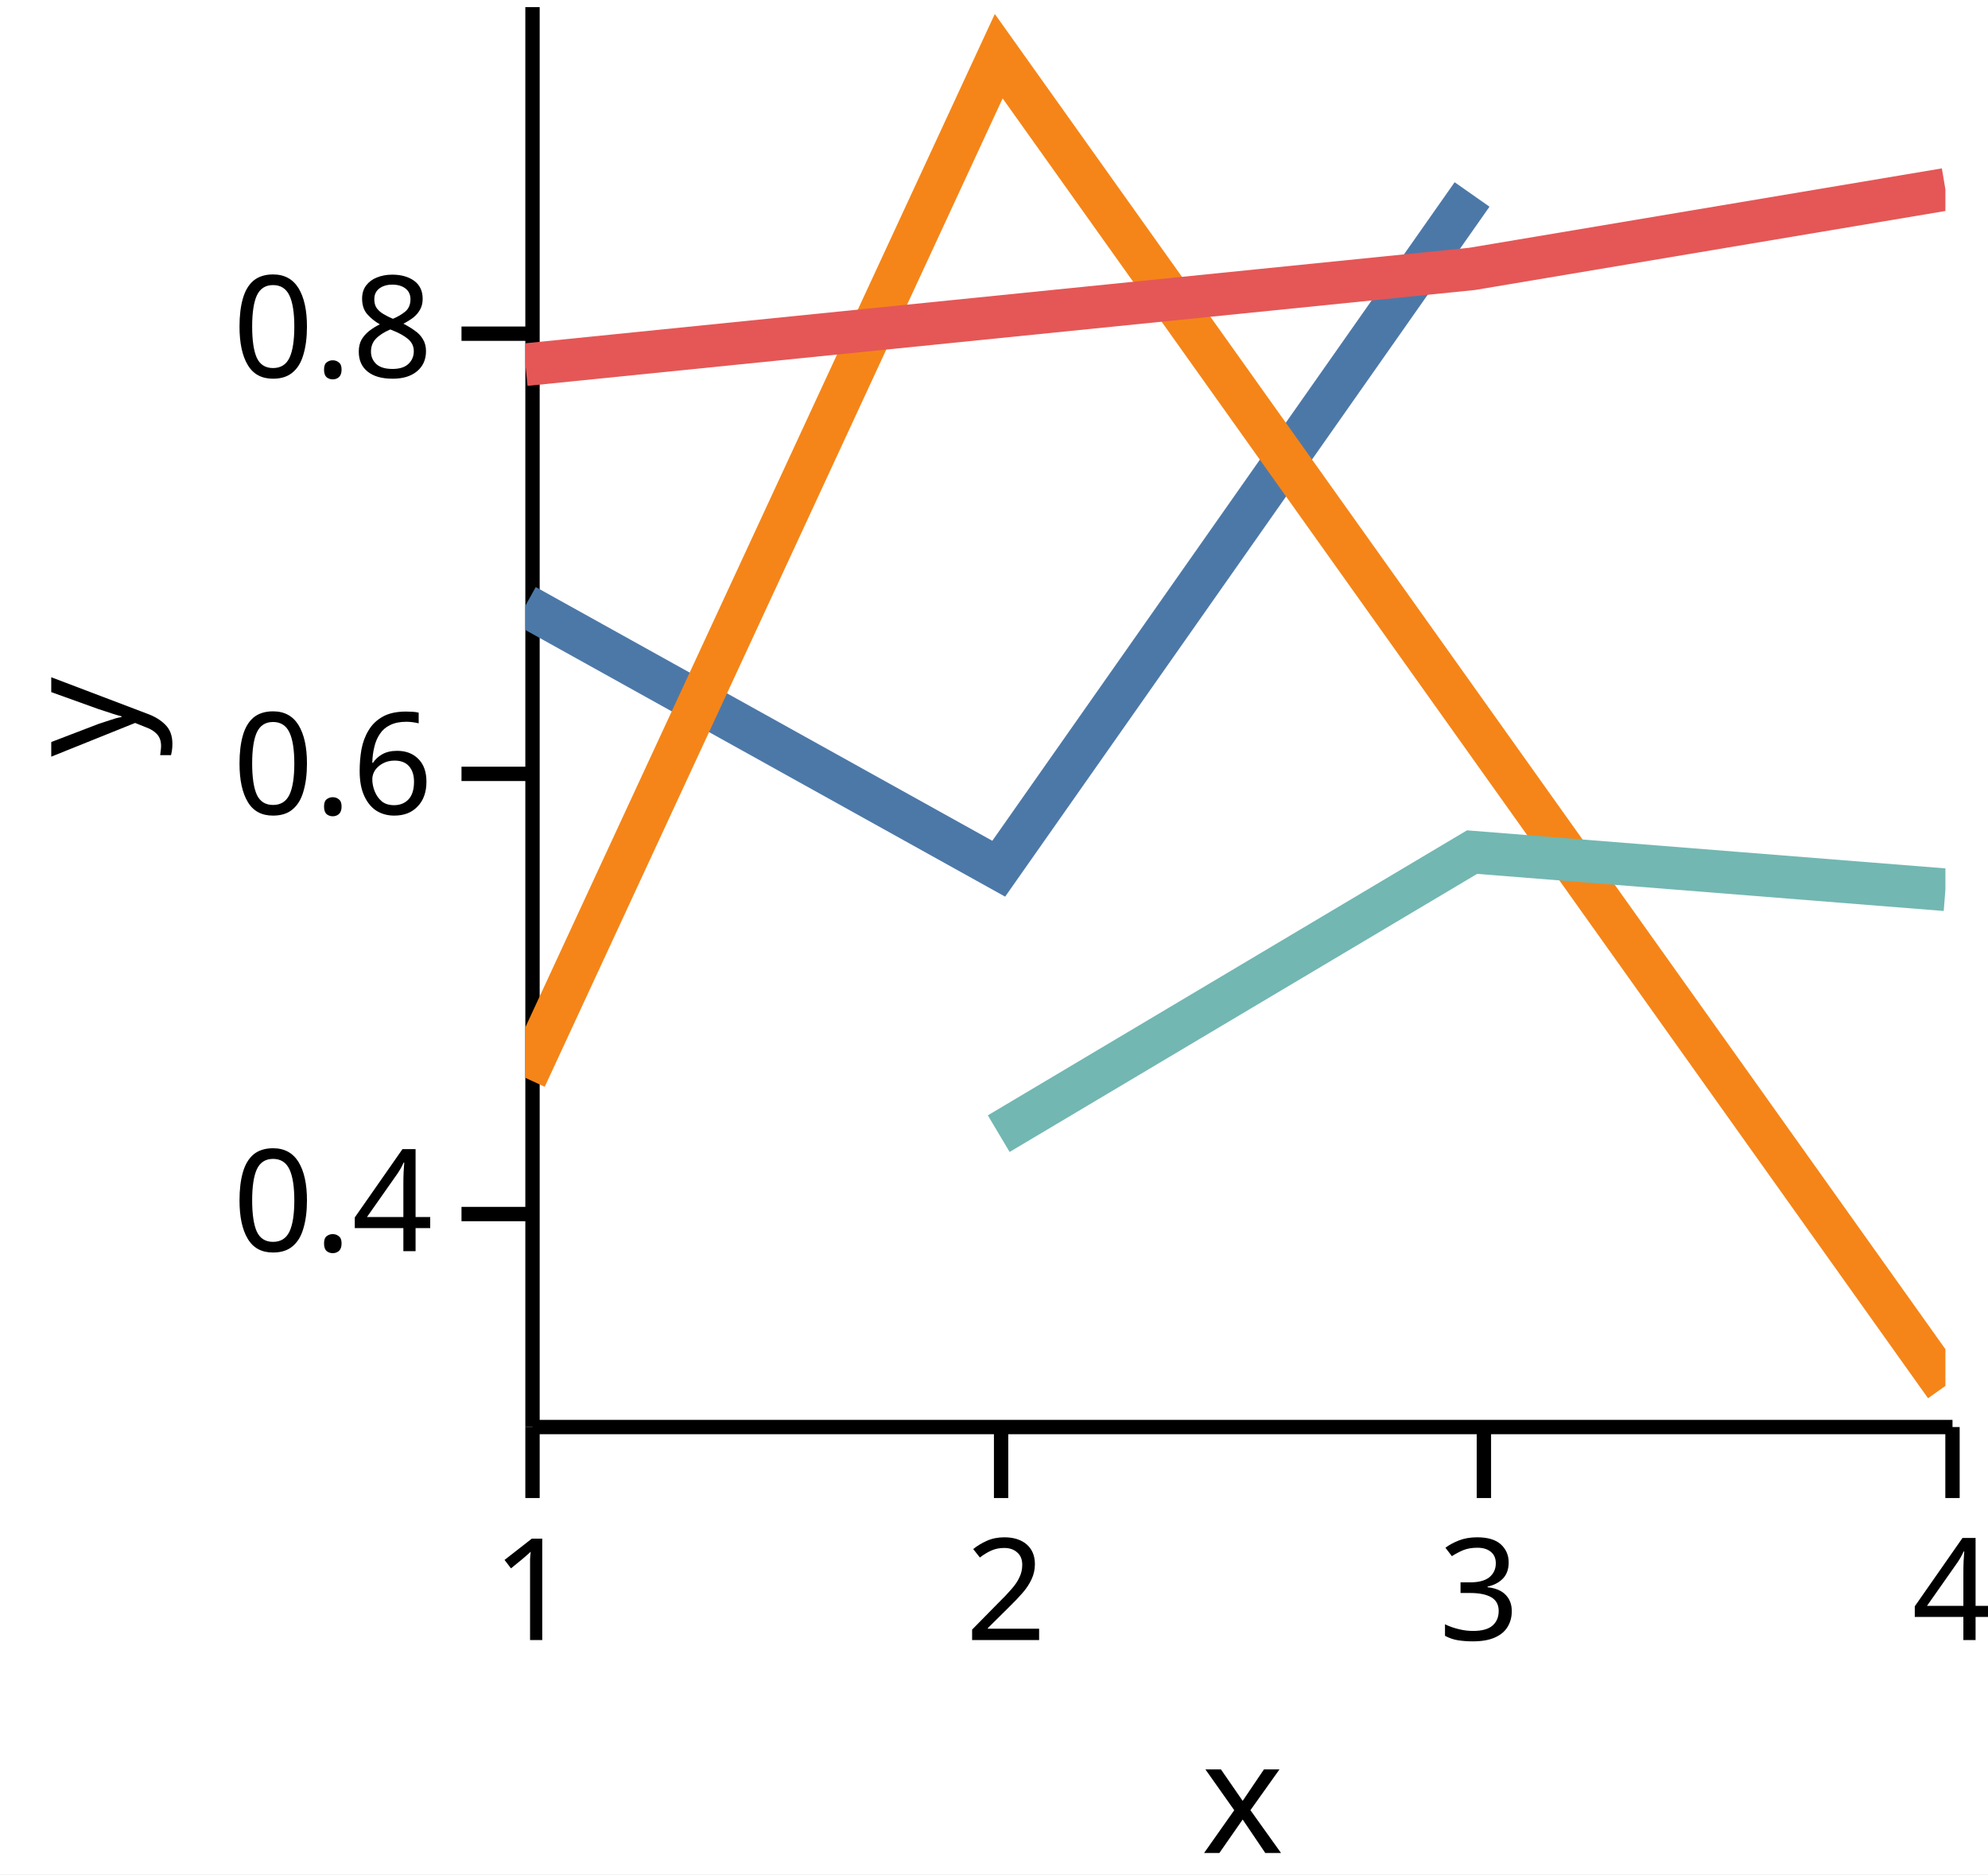
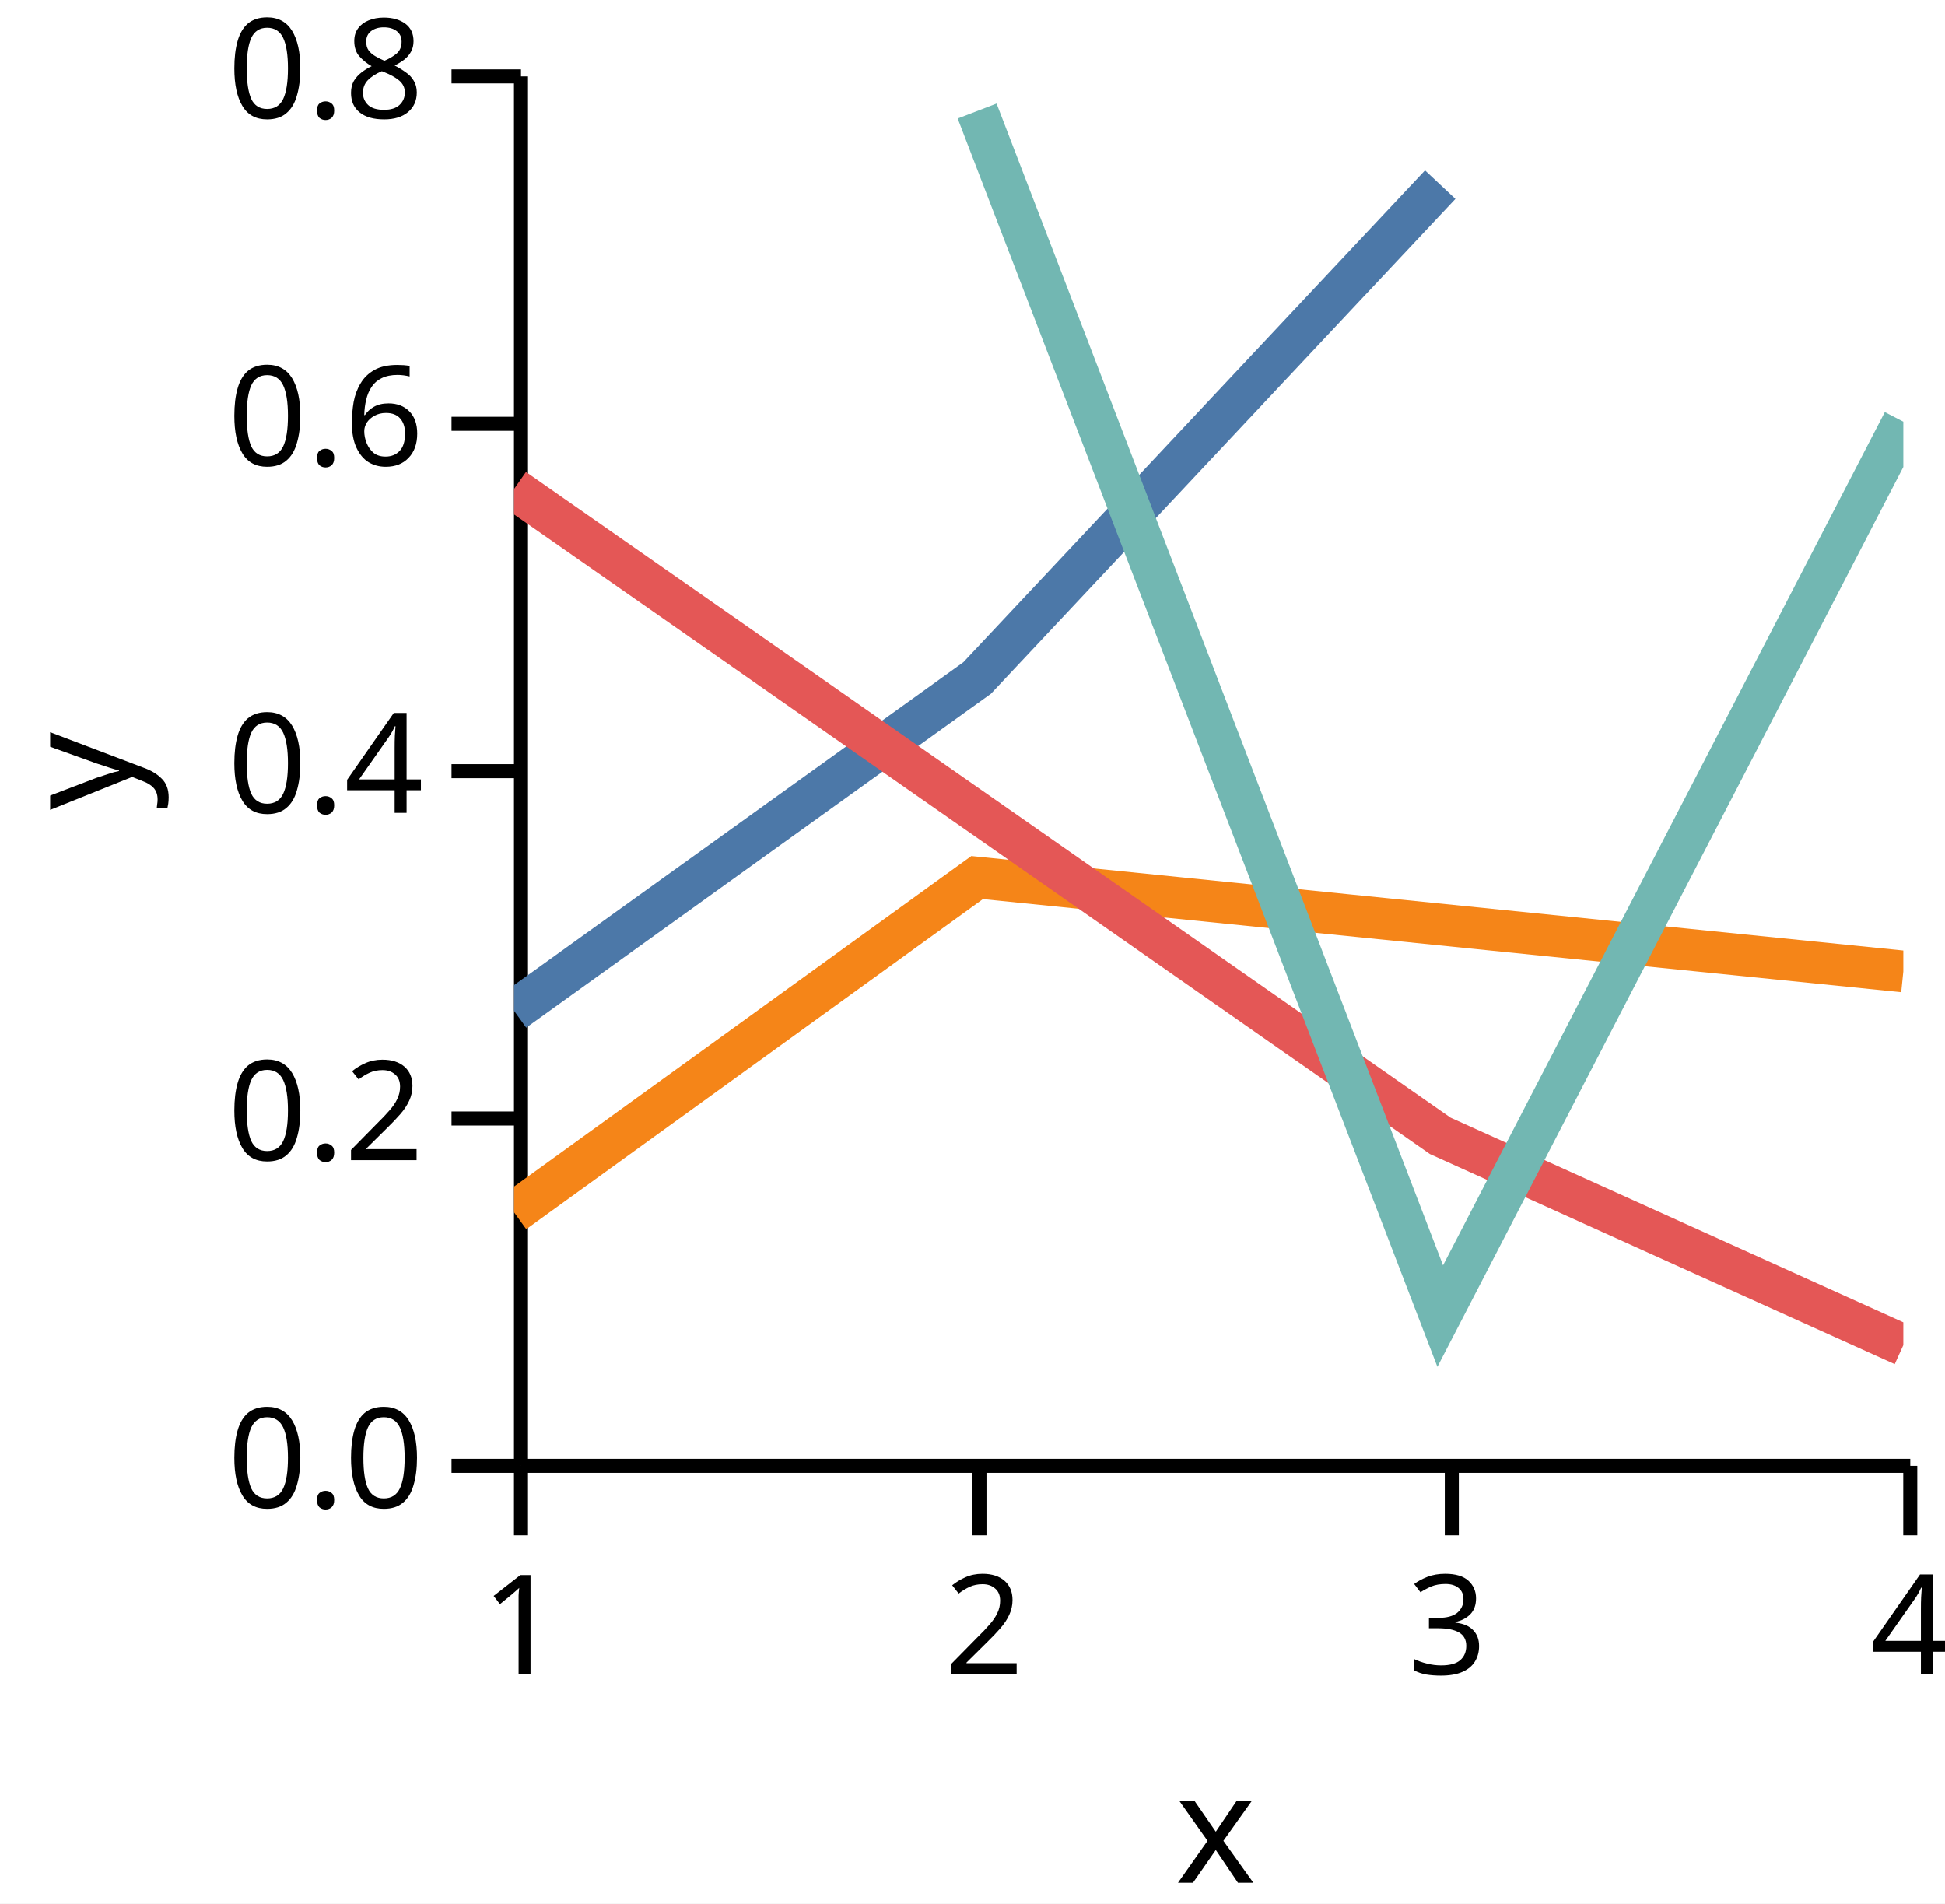
- <svg xmlns="http://www.w3.org/2000/svg" version="1.1" class="marks" width="140" height="132" viewBox="0 0 140 132">
-   <rect width="140" height="132" fill="white" />
-   <g fill="none" stroke-miterlimit="10" transform="translate(37,0)">
+ <svg xmlns="http://www.w3.org/2000/svg" version="1.1" class="marks" width="140" height="137" viewBox="0 0 140 137">
+   <rect width="140" height="137" fill="white" />
+   <g fill="none" stroke-miterlimit="10" transform="translate(37,5)">
    <g class="mark-group role-frame root" role="graphics-object" aria-roledescription="group mark container">
      <g transform="translate(0,0)">
        <path class="background" aria-hidden="true" d="M0,0h100v100h-100Z" />
        <g>
          <g class="mark-group role-axis" role="graphics-symbol" aria-roledescription="axis" aria-label="X-axis titled 'x' for a linear scale with values from 1.0 to 4.0">
            <g transform="translate(0.5,100.5)">
              <path class="background" aria-hidden="true" d="M0,0h0v0h0Z" pointer-events="none" />
              <g>
                <g class="mark-rule role-axis-tick" pointer-events="none">
                  <line transform="translate(0,0)" x2="0" y2="5" stroke="black" stroke-width="1.01" opacity="1" />
                  <line transform="translate(33,0)" x2="0" y2="5" stroke="black" stroke-width="1.01" opacity="1" />
                  <line transform="translate(67,0)" x2="0" y2="5" stroke="black" stroke-width="1.01" opacity="1" />
                  <line transform="translate(100,0)" x2="0" y2="5" stroke="black" stroke-width="1.01" opacity="1" />
                </g>
                <g class="mark-text role-axis-label" pointer-events="none">
                  <text text-anchor="middle" transform="translate(0,15)" font-family="sans-serif" font-size="10px" font-style="normal" font-weight="400" fill="black" opacity="1">1</text>
                  <text text-anchor="middle" transform="translate(33.33333,15)" font-family="sans-serif" font-size="10px" font-style="normal" font-weight="400" fill="black" opacity="1">2</text>
                  <text text-anchor="middle" transform="translate(66.66667,15)" font-family="sans-serif" font-size="10px" font-style="normal" font-weight="400" fill="black" opacity="1">3</text>
                  <text text-anchor="middle" transform="translate(100,15)" font-family="sans-serif" font-size="10px" font-style="normal" font-weight="400" fill="black" opacity="1">4</text>
                </g>
                <g class="mark-rule role-axis-domain" pointer-events="none">
                  <line transform="translate(0,0)" x2="100" y2="0" stroke="black" stroke-width="1.01" opacity="1" />
                </g>
                <g class="mark-text role-axis-title" pointer-events="none">
                  <text text-anchor="middle" transform="translate(50,30)" font-family="sans-serif" font-size="11px" font-style="normal" font-weight="400" fill="black" opacity="1">x</text>
                </g>
              </g>
              <path class="foreground" aria-hidden="true" d="" pointer-events="none" display="none" />
            </g>
          </g>
-           <g class="mark-group role-axis" role="graphics-symbol" aria-roledescription="axis" aria-label="Y-axis titled 'y' for a linear scale with values from 0.3 to 0.9">
+           <g class="mark-group role-axis" role="graphics-symbol" aria-roledescription="axis" aria-label="Y-axis titled 'y' for a linear scale with values from 0.0 to 0.8">
            <g transform="translate(0.5,0.5)">
              <path class="background" aria-hidden="true" d="M0,0h0v0h0Z" pointer-events="none" />
              <g>
                <g class="mark-rule role-axis-tick" pointer-events="none">
-                   <line transform="translate(0,85)" x2="-5" y2="0" stroke="black" stroke-width="1.01" opacity="1" />
-                   <line transform="translate(0,54)" x2="-5" y2="0" stroke="black" stroke-width="1.01" opacity="1" />
-                   <line transform="translate(0,23)" x2="-5" y2="0" stroke="black" stroke-width="1.01" opacity="1" />
+                   <line transform="translate(0,100)" x2="-5" y2="0" stroke="black" stroke-width="1.01" opacity="1" />
+                   <line transform="translate(0,75)" x2="-5" y2="0" stroke="black" stroke-width="1.01" opacity="1" />
+                   <line transform="translate(0,50)" x2="-5" y2="0" stroke="black" stroke-width="1.01" opacity="1" />
+                   <line transform="translate(0,25)" x2="-5" y2="0" stroke="black" stroke-width="1.01" opacity="1" />
+                   <line transform="translate(0,0)" x2="-5" y2="0" stroke="black" stroke-width="1.01" opacity="1" />
                </g>
                <g class="mark-text role-axis-label" pointer-events="none">
-                   <text text-anchor="end" transform="translate(-7,87.61538)" font-family="sans-serif" font-size="10px" font-style="normal" font-weight="400" fill="black" opacity="1">0.4</text>
-                   <text text-anchor="end" transform="translate(-7,56.84615)" font-family="sans-serif" font-size="10px" font-style="normal" font-weight="400" fill="black" opacity="1">0.6</text>
-                   <text text-anchor="end" transform="translate(-7,26.07692)" font-family="sans-serif" font-size="10px" font-style="normal" font-weight="400" fill="black" opacity="1">0.8</text>
+                   <text text-anchor="end" transform="translate(-7,103)" font-family="sans-serif" font-size="10px" font-style="normal" font-weight="400" fill="black" opacity="1">0.0</text>
+                   <text text-anchor="end" transform="translate(-7,78)" font-family="sans-serif" font-size="10px" font-style="normal" font-weight="400" fill="black" opacity="1">0.2</text>
+                   <text text-anchor="end" transform="translate(-7,53)" font-family="sans-serif" font-size="10px" font-style="normal" font-weight="400" fill="black" opacity="1">0.4</text>
+                   <text text-anchor="end" transform="translate(-7,28)" font-family="sans-serif" font-size="10px" font-style="normal" font-weight="400" fill="black" opacity="1">0.6</text>
+                   <text text-anchor="end" transform="translate(-7,3)" font-family="sans-serif" font-size="10px" font-style="normal" font-weight="400" fill="black" opacity="1">0.8</text>
                </g>
                <g class="mark-rule role-axis-domain" pointer-events="none">
                  <line transform="translate(0,100)" x2="0" y2="-100" stroke="black" stroke-width="1.01" opacity="1" />
                </g>
                <g class="mark-text role-axis-title" pointer-events="none">
                  <text text-anchor="middle" transform="translate(-26,50) rotate(-90) translate(0,-2)" font-family="sans-serif" font-size="11px" font-style="normal" font-weight="400" fill="black" opacity="1">y</text>
                </g>
              </g>
              <path class="foreground" aria-hidden="true" d="" pointer-events="none" display="none" />
            </g>
          </g>
          <g class="mark-group role-scope" clip-path="url(#clip1)" role="graphics-object" aria-roledescription="group mark container">
            <g transform="translate(0,0)">
              <path class="background" aria-hidden="true" d="M0,0h0v0h0Z" />
              <g>
                <g class="mark-line role-mark" role="graphics-symbol" aria-roledescription="line mark container">
-                   <path d="M0,42.654L33.333,61.18L66.667,13.695" stroke="#4c78a8" stroke-width="3" stroke-dasharray="0" opacity="1" />
+                   <path d="M0,67.743L33.333,43.797L66.667,8.286" stroke="#4c78a8" stroke-width="3" stroke-dasharray="0" opacity="1" />
                </g>
              </g>
              <path class="foreground" aria-hidden="true" d="" display="none" />
            </g>
            <g transform="translate(0,0)">
              <path class="background" aria-hidden="true" d="M0,0h0v0h0Z" />
              <g>
                <g class="mark-line role-mark" role="graphics-symbol" aria-roledescription="line mark container">
-                   <path d="M0,75.908L33.333,3.957L100,97.603" stroke="#f58518" stroke-width="3" stroke-dasharray="0" opacity="1" />
+                   <path d="M0,82.25L33.333,58.159L100,64.917" stroke="#f58518" stroke-width="3" stroke-dasharray="0" opacity="1" />
                </g>
              </g>
              <path class="foreground" aria-hidden="true" d="" display="none" />
            </g>
            <g transform="translate(0,0)">
              <path class="background" aria-hidden="true" d="M0,0h0v0h0Z" />
              <g>
                <g class="mark-line role-mark" role="graphics-symbol" aria-roledescription="line mark container">
-                   <path d="M0,25.682L66.667,18.937L100,13.338" stroke="#e45756" stroke-width="3" stroke-dasharray="0" opacity="1" />
+                   <path d="M0,30.193L66.667,76.748L100,91.812" stroke="#e45756" stroke-width="3" stroke-dasharray="0" opacity="1" />
                </g>
              </g>
              <path class="foreground" aria-hidden="true" d="" display="none" />
            </g>
            <g transform="translate(0,0)">
              <path class="background" aria-hidden="true" d="M0,0h0v0h0Z" />
              <g>
                <g class="mark-line role-mark" role="graphics-symbol" aria-roledescription="line mark container">
-                   <path d="M33.333,79.838L66.667,60.01L100,62.661" stroke="#72b7b2" stroke-width="3" stroke-dasharray="0" opacity="1" />
+                   <path d="M33.333,2.992L66.667,89.719L100,25.346" stroke="#72b7b2" stroke-width="3" stroke-dasharray="0" opacity="1" />
                </g>
              </g>
              <path class="foreground" aria-hidden="true" d="" display="none" />
            </g>
          </g>
        </g>
        <path class="foreground" aria-hidden="true" d="" display="none" />
      </g>
    </g>
  </g>
  <defs>
    <clipPath id="clip1">
      <rect x="0" y="0" width="100" height="100" />
    </clipPath>
  </defs>
</svg>
